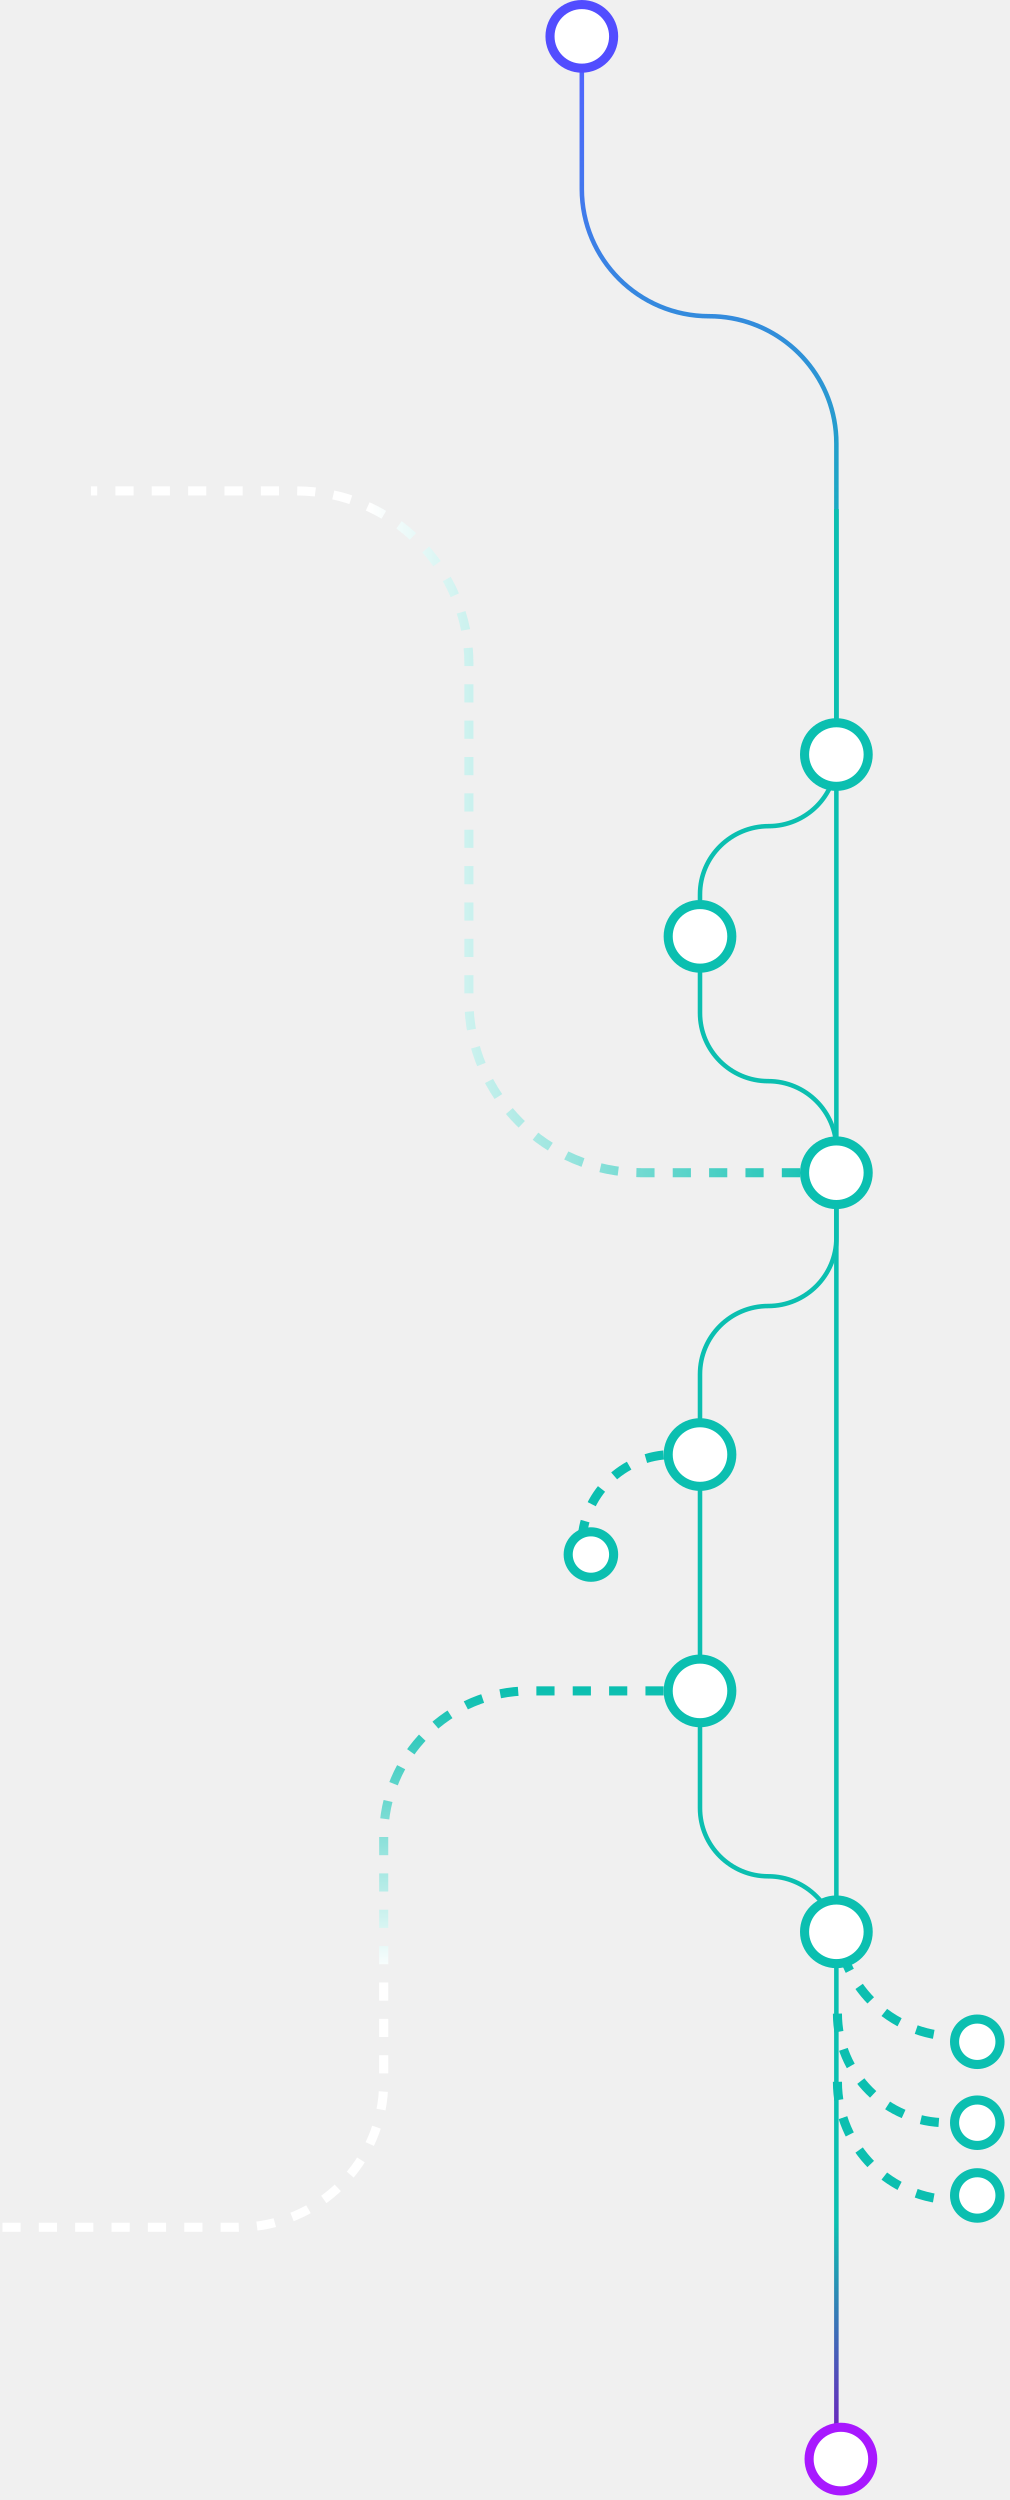
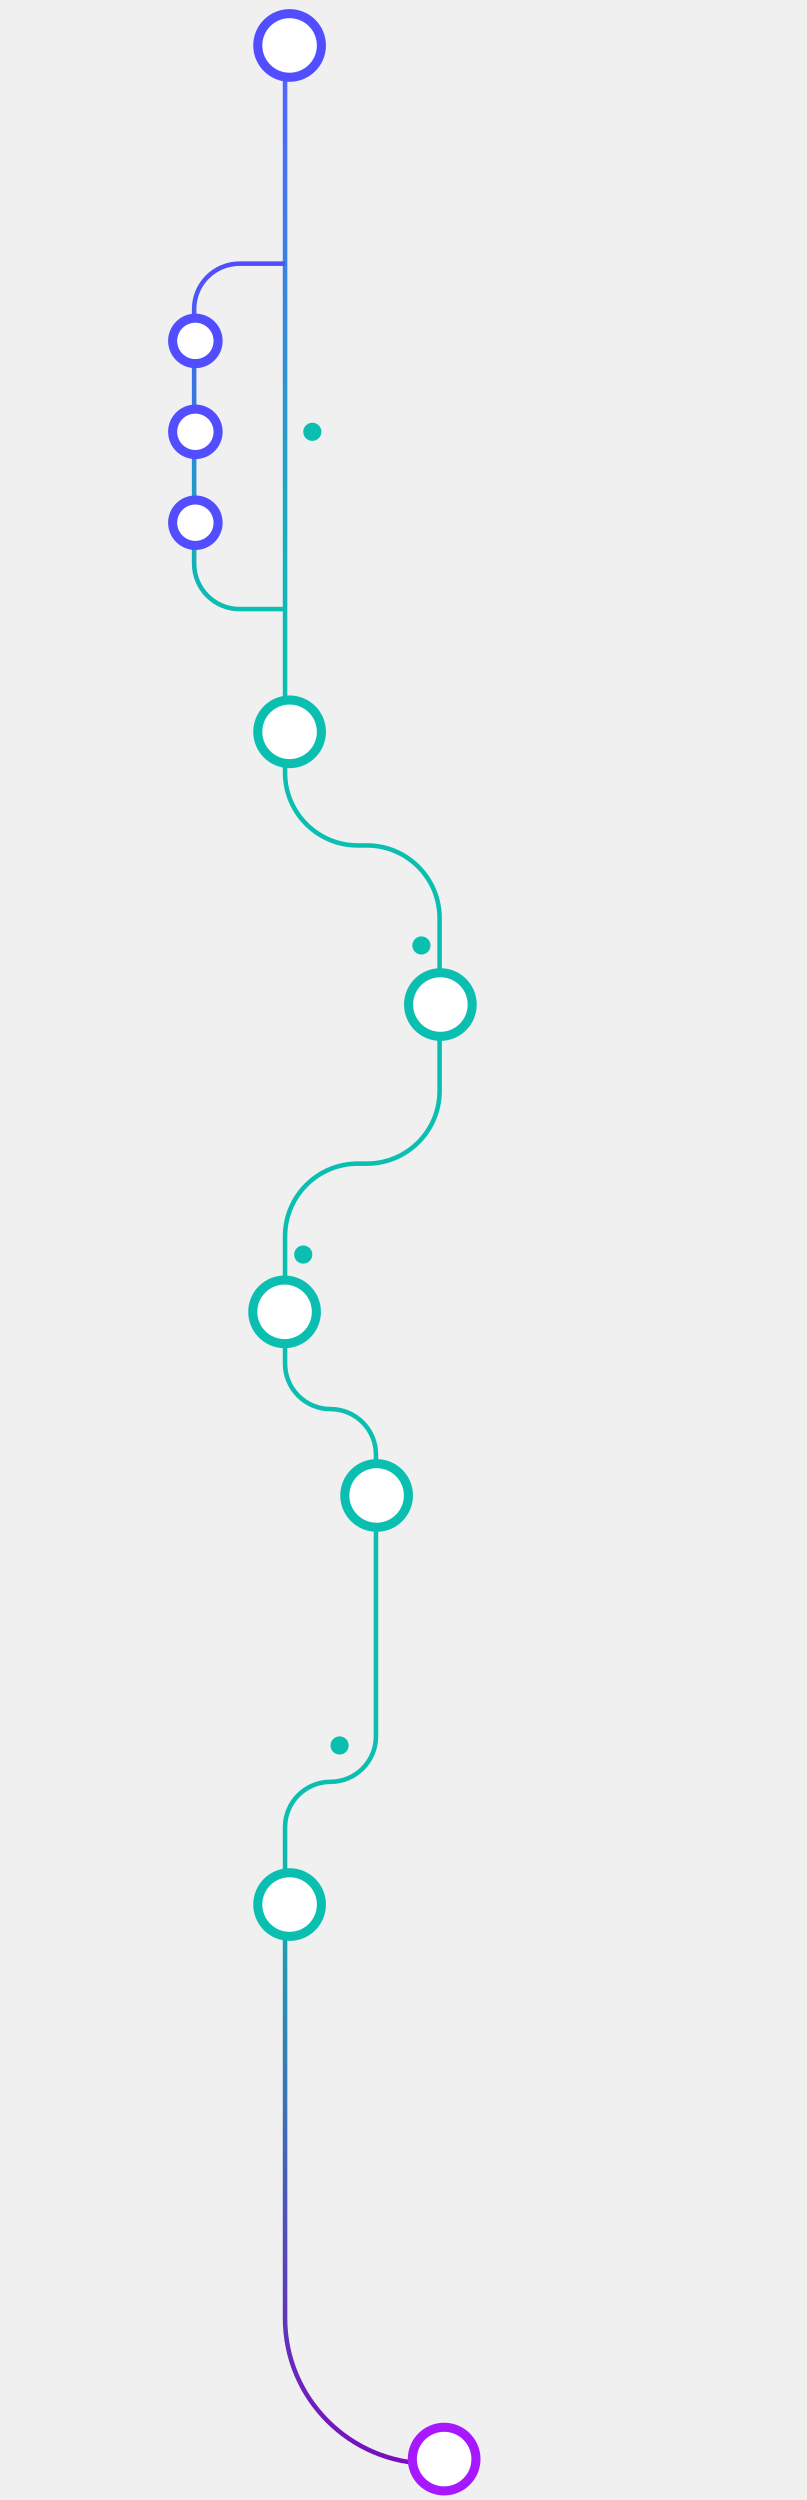
- <svg xmlns="http://www.w3.org/2000/svg" width="111px" height="275px" viewBox="0 0 111 275" version="1.1">
+ <svg xmlns="http://www.w3.org/2000/svg" width="100px" height="310px" viewBox="0 0 54 275" version="1.1">
  <defs>
    <linearGradient x1="-6.682%" y1="1.065%" x2="-6.682%" y2="100%" id="linearGradient-1">
      <stop stop-color="#5263FF" offset="0%" />
      <stop stop-color="#0BBFB0" offset="24.374%" />
-       <stop stop-color="#0BBFB0" offset="90%" />
+       <stop stop-color="#0BBFB0" offset="72.966%" />
      <stop stop-color="#7A0BBF" offset="100%" />
    </linearGradient>
-     <linearGradient x1="37.497%" y1="81.252%" x2="100%" y2="81.252%" id="linearGradient-2">
-       <stop stop-color="#FFFFFF" offset="0%" />
+     <linearGradient x1="50%" y1="0%" x2="50%" y2="100%" id="linearGradient-2">
+       <stop stop-color="#524DFF" offset="0%" />
      <stop stop-color="#0BBFB0" offset="100%" />
    </linearGradient>
-     <linearGradient x1="76.259%" y1="52.519%" x2="76.259%" y2="0%" id="linearGradient-3">
-       <stop stop-color="#FFFFFF" offset="0%" />
-       <stop stop-color="#0BBFB0" offset="100%" />
+     <linearGradient x1="-22.487%" y1="0%" x2="100%" y2="0%" id="linearGradient-3">
+       <stop stop-color="#D335FF" offset="0%" />
+       <stop stop-color="#A818FF" stop-opacity="0" offset="100%" />
    </linearGradient>
  </defs>
  <g id="Page-1" stroke="none" stroke-width="1" fill="none" fill-rule="evenodd">
-     <g id="navigation">
-       <path d="M64,5 L64,20.784 C64,28.516 70.268,34.784 78,34.784 C84.838,34.784 90.531,39.686 91.756,46.168 C91.916,47.016 92,47.89 92,48.784 L92,214 L92,236 L92,270" id="Path" stroke="url(#linearGradient-1)" stroke-width="0.5" />
-       <path d="M92,56 L92,83.482 C92,87.566 88.637,90.877 84.553,90.877 C80.411,90.877 77,94.235 77,98.377 L77,111.427 C77,115.569 80.358,118.927 84.5,118.927 C88.642,118.927 92,122.285 92,126.427 L92,136.162 C92,140.304 88.642,143.662 84.5,143.662 C80.358,143.662 77,147.02 77,151.162 L77,198.893 C77,203.035 80.358,206.393 84.5,206.393 C88.642,206.393 92,209.751 92,213.893 L92,214" id="Path" stroke="#0BBFB0" stroke-width="0.5" />
-       <path d="M77,160 L74,160 C68.477,160 64,164.477 64,170 L64,170" id="Path" stroke="#0BBFB0" stroke-dasharray="2" />
-       <path d="M92,129 L70.578,129 C60.084,129 51.578,120.493 51.578,110 L51.578,73 C51.578,62.507 43.071,54 32.578,54 L10,54" id="Path" stroke="url(#linearGradient-2)" stroke-dasharray="2" />
-       <path d="M77,186 L58.207,186 C49.371,186 42.207,193.163 42.207,202 L42.207,229 C42.207,237.837 35.044,245 26.207,245 L0,245" id="Path" stroke="url(#linearGradient-3)" stroke-dasharray="2" />
-       <g id="Group" transform="translate(99.61811, 226.5) rotate(-90) translate(-99.61811, -226.5) translate(84.11811, 219)" stroke="#0BBFB0" stroke-dasharray="2">
-         <path d="M31,1.42108547e-14 L31,1.42108547e-14 C23.82,1.42108547e-14 18,5.82 18,13 L18,15" id="Path" />
-         <path d="M13,1.42108547e-14 L13,1.42108547e-14 C5.82,1.42108547e-14 0,5.82 0,13 L0,15" id="Path-Copy" />
-         <path d="M20.5,1.42108547e-14 L20.5,1.42108547e-14 C13.873,1.42108547e-14 8.5,5.373 8.5,12 L8.5,15" id="Path" />
-       </g>
-       <path d="M60.5,4 C60.5,5.933 62.067,7.5 64,7.5 C65.933,7.5 67.5,5.933 67.5,4 C67.5,2.067 65.933,0.5 64,0.5 C62.067,0.5 60.5,2.067 60.5,4 Z" id="Path" stroke="#524DFF" fill="#FFFFFF" fill-rule="nonzero" />
-       <path d="M89,270.5 C89,272.433 90.567,274 92.5,274 C94.433,274 96,272.433 96,270.5 C96,268.567 94.433,267 92.5,267 C90.567,267 89,268.567 89,270.5 Z" id="Path-Copy-4" stroke="#A818FF" fill="#FFFFFF" fill-rule="nonzero" />
-       <path d="M88.5,83 C88.5,84.933 90.067,86.5 92,86.5 C93.933,86.5 95.5,84.933 95.5,83 C95.5,81.067 93.933,79.5 92,79.5 C90.067,79.5 88.5,81.067 88.5,83 Z" id="Path" stroke="#0BBFB0" fill="#FFFFFF" fill-rule="nonzero" />
-       <path d="M73.5,103 C73.5,104.933 75.067,106.5 77,106.5 C78.933,106.5 80.5,104.933 80.5,103 C80.5,101.067 78.933,99.5 77,99.5 C75.067,99.5 73.5,101.067 73.5,103 Z" id="Path" stroke="#0BBFB0" fill="#FFFFFF" fill-rule="nonzero" />
-       <path d="M88.5,129 C88.5,130.933 90.067,132.5 92,132.5 C93.933,132.5 95.5,130.933 95.5,129 C95.5,127.067 93.933,125.5 92,125.5 C90.067,125.5 88.5,127.067 88.5,129 Z" id="Path" stroke="#0BBFB0" fill="#FFFFFF" fill-rule="nonzero" />
-       <path d="M73.5,160 C73.5,161.933 75.067,163.5 77,163.5 C78.933,163.5 80.5,161.933 80.5,160 C80.5,158.067 78.933,156.5 77,156.5 C75.067,156.5 73.5,158.067 73.5,160 Z" id="Path" stroke="#0BBFB0" fill="#FFFFFF" fill-rule="nonzero" />
-       <path d="M73.5,186 C73.5,187.933 75.067,189.5 77,189.5 C78.933,189.5 80.5,187.933 80.5,186 C80.5,184.067 78.933,182.5 77,182.5 C75.067,182.5 73.5,184.067 73.5,186 Z" id="Path" stroke="#0BBFB0" fill="#FFFFFF" fill-rule="nonzero" />
-       <path d="M62.5,171 C62.5,172.381 63.619,173.5 65,173.5 C66.381,173.5 67.5,172.381 67.5,171 C67.5,169.619 66.381,168.5 65,168.5 C63.619,168.5 62.5,169.619 62.5,171 Z" id="Path" stroke="#0BBFB0" fill="#FFFFFF" fill-rule="nonzero" />
-       <path d="M88.5,212.5 C88.5,214.433 90.067,216 92,216 C93.933,216 95.5,214.433 95.5,212.5 C95.5,210.567 93.933,209 92,209 C90.067,209 88.5,210.567 88.5,212.5 Z" id="Path" stroke="#0BBFB0" fill="#FFFFFF" fill-rule="nonzero" />
-       <path d="M105,224.595 C105,225.976 106.119,227.095 107.5,227.095 C108.881,227.095 110,225.976 110,224.595 C110,223.214 108.881,222.095 107.5,222.095 C106.119,222.095 105,223.214 105,224.595 Z" id="Path" stroke="#0BBFB0" fill="#FFFFFF" fill-rule="nonzero" />
-       <path d="M105,233.5 C105,234.881 106.119,236 107.5,236 C108.881,236 110,234.881 110,233.5 C110,232.119 108.881,231 107.5,231 C106.119,231 105,232.119 105,233.5 Z" id="Path-Copy-2" stroke="#0BBFB0" fill="#FFFFFF" fill-rule="nonzero" />
-       <path d="M105,241.5 C105,242.881 106.119,244 107.5,244 C108.881,244 110,242.881 110,241.5 C110,240.119 108.881,239 107.5,239 C106.119,239 105,240.119 105,241.5 Z" id="Path-Copy-3" stroke="#0BBFB0" fill="#FFFFFF" fill-rule="nonzero" />
+     <g id="Group" transform="translate(1.63535, 1.5)">
+       <path d="M12.365,4.5 L12.365,83.5 C12.365,87.918 15.946,91.5 20.365,91.5 L21.365,91.5 C25.783,91.5 29.365,95.082 29.365,99.5 L29.365,118.5 C29.365,122.918 25.783,126.5 21.365,126.5 L20.365,126.5 C15.946,126.5 12.365,130.082 12.365,134.5 L12.365,148.5 C12.365,151.261 14.603,153.5 17.365,153.5 C20.126,153.5 22.365,155.739 22.365,158.5 L22.365,189.5 C22.365,192.261 20.126,194.5 17.365,194.5 C14.603,194.5 12.365,196.739 12.365,199.5 L12.365,213.5 L12.365,213.5 L12.365,235.5 L12.365,253.5 C12.365,262.337 19.528,269.5 28.365,269.5 L28.365,269.5 L28.365,269.5" id="Path" stroke="url(#linearGradient-1)" stroke-width="0.5" />
+       <path d="M12.365,27.5 L7.365,27.5 C4.603,27.5 2.365,29.739 2.365,32.5 L2.365,60.5 C2.365,63.261 4.603,65.5 7.365,65.5 L12.365,65.5 L12.365,65.5" id="Path-2" stroke="url(#linearGradient-2)" stroke-width="0.5" />
+       <line x1="30.365" y1="269.5" x2="51.365" y2="269.5" id="Path-3" stroke="url(#linearGradient-3)" stroke-width="1" stroke-dasharray="2" />
+       <line x1="30.239" y1="109.287" x2="51.239" y2="109.287" id="Path-3-Copy" stroke="url(#linearGradient-3)" stroke-width="1" stroke-dasharray="2" />
+       <line x1="12.328" y1="45.91" x2="33.328" y2="45.91" id="Path-3-Copy-2" stroke="url(#linearGradient-3)" stroke-width="1" stroke-dasharray="2" />
+       <path d="M9.365,3.5 C9.365,5.433 10.932,7 12.865,7 C14.798,7 16.365,5.433 16.365,3.5 C16.365,1.567 14.798,0 12.865,0 C10.932,0 9.365,1.567 9.365,3.5 Z" id="Path" stroke="#524DFF" fill="#FFFFFF" fill-rule="nonzero" />
+       <path d="M26.365,269 C26.365,270.933 27.932,272.5 29.865,272.5 C31.798,272.5 33.365,270.933 33.365,269 C33.365,267.067 31.798,265.5 29.865,265.5 C27.932,265.5 26.365,267.067 26.365,269 Z" id="Path-Copy-4" stroke="#A818FF" fill="#FFFFFF" fill-rule="nonzero" />
+       <path d="M9.365,208 C9.365,209.933 10.932,211.5 12.865,211.5 C14.798,211.5 16.365,209.933 16.365,208 C16.365,206.067 14.798,204.5 12.865,204.5 C10.932,204.5 9.365,206.067 9.365,208 Z" id="Path" stroke="#0BBFB0" fill="#FFFFFF" fill-rule="nonzero" />
+       <path d="M8.813,142.803 C8.813,144.736 10.38,146.303 12.313,146.303 C14.246,146.303 15.813,144.736 15.813,142.803 C15.813,140.87 14.246,139.303 12.313,139.303 C10.38,139.303 8.813,140.87 8.813,142.803 Z" id="Path-Copy" stroke="#0BBFB0" fill="#FFFFFF" fill-rule="nonzero" />
+       <path d="M18.938,163 C18.938,164.933 20.505,166.5 22.438,166.5 C24.371,166.5 25.938,164.933 25.938,163 C25.938,161.067 24.371,159.5 22.438,159.5 C20.505,159.5 18.938,161.067 18.938,163 Z" id="Path-Copy-4" stroke="#0BBFB0" fill="#FFFFFF" fill-rule="nonzero" />
+       <path d="M25.952,109 C25.952,110.933 27.519,112.5 29.452,112.5 C31.385,112.5 32.952,110.933 32.952,109 C32.952,107.067 31.385,105.5 29.452,105.5 C27.519,105.5 25.952,107.067 25.952,109 Z" id="Path-Copy-3" stroke="#0BBFB0" fill="#FFFFFF" fill-rule="nonzero" />
+       <path d="M9.365,79 C9.365,80.933 10.932,82.5 12.865,82.5 C14.798,82.5 16.365,80.933 16.365,79 C16.365,77.067 14.798,75.5 12.865,75.5 C10.932,75.5 9.365,77.067 9.365,79 Z" id="Path-Copy-2" stroke="#0BBFB0" fill="#FFFFFF" fill-rule="nonzero" />
+       <path d="M0,36 C0,37.381 1.119,38.5 2.5,38.5 C3.881,38.5 5,37.381 5,36 C5,34.619 3.881,33.5 2.5,33.5 C1.119,33.5 0,34.619 0,36 Z" id="Path" stroke="#524DFF" fill="#FFFFFF" fill-rule="nonzero" />
+       <path d="M0,46 C0,47.381 1.119,48.5 2.5,48.5 C3.881,48.5 5,47.381 5,46 C5,44.619 3.881,43.5 2.5,43.5 C1.119,43.5 0,44.619 0,46 Z" id="Path-Copy-2" stroke="#524DFF" fill="#FFFFFF" fill-rule="nonzero" />
+       <path d="M0,56 C0,57.381 1.119,58.5 2.5,58.5 C3.881,58.5 5,57.381 5,56 C5,54.619 3.881,53.5 2.5,53.5 C1.119,53.5 0,54.619 0,56 Z" id="Path-Copy-3" stroke="#524DFF" fill="#FFFFFF" fill-rule="nonzero" />
+       <circle id="Oval" fill="#0BBFB0" cx="15.365" cy="46" r="1" />
+       <circle id="Oval-Copy" fill="#0BBFB0" cx="14.365" cy="136.5" r="1" />
+       <circle id="Oval-Copy-3" fill="#0BBFB0" cx="18.365" cy="190.5" r="1" />
+       <circle id="Oval-Copy-2" fill="#0BBFB0" cx="27.365" cy="102.5" r="1" />
    </g>
  </g>
</svg>
